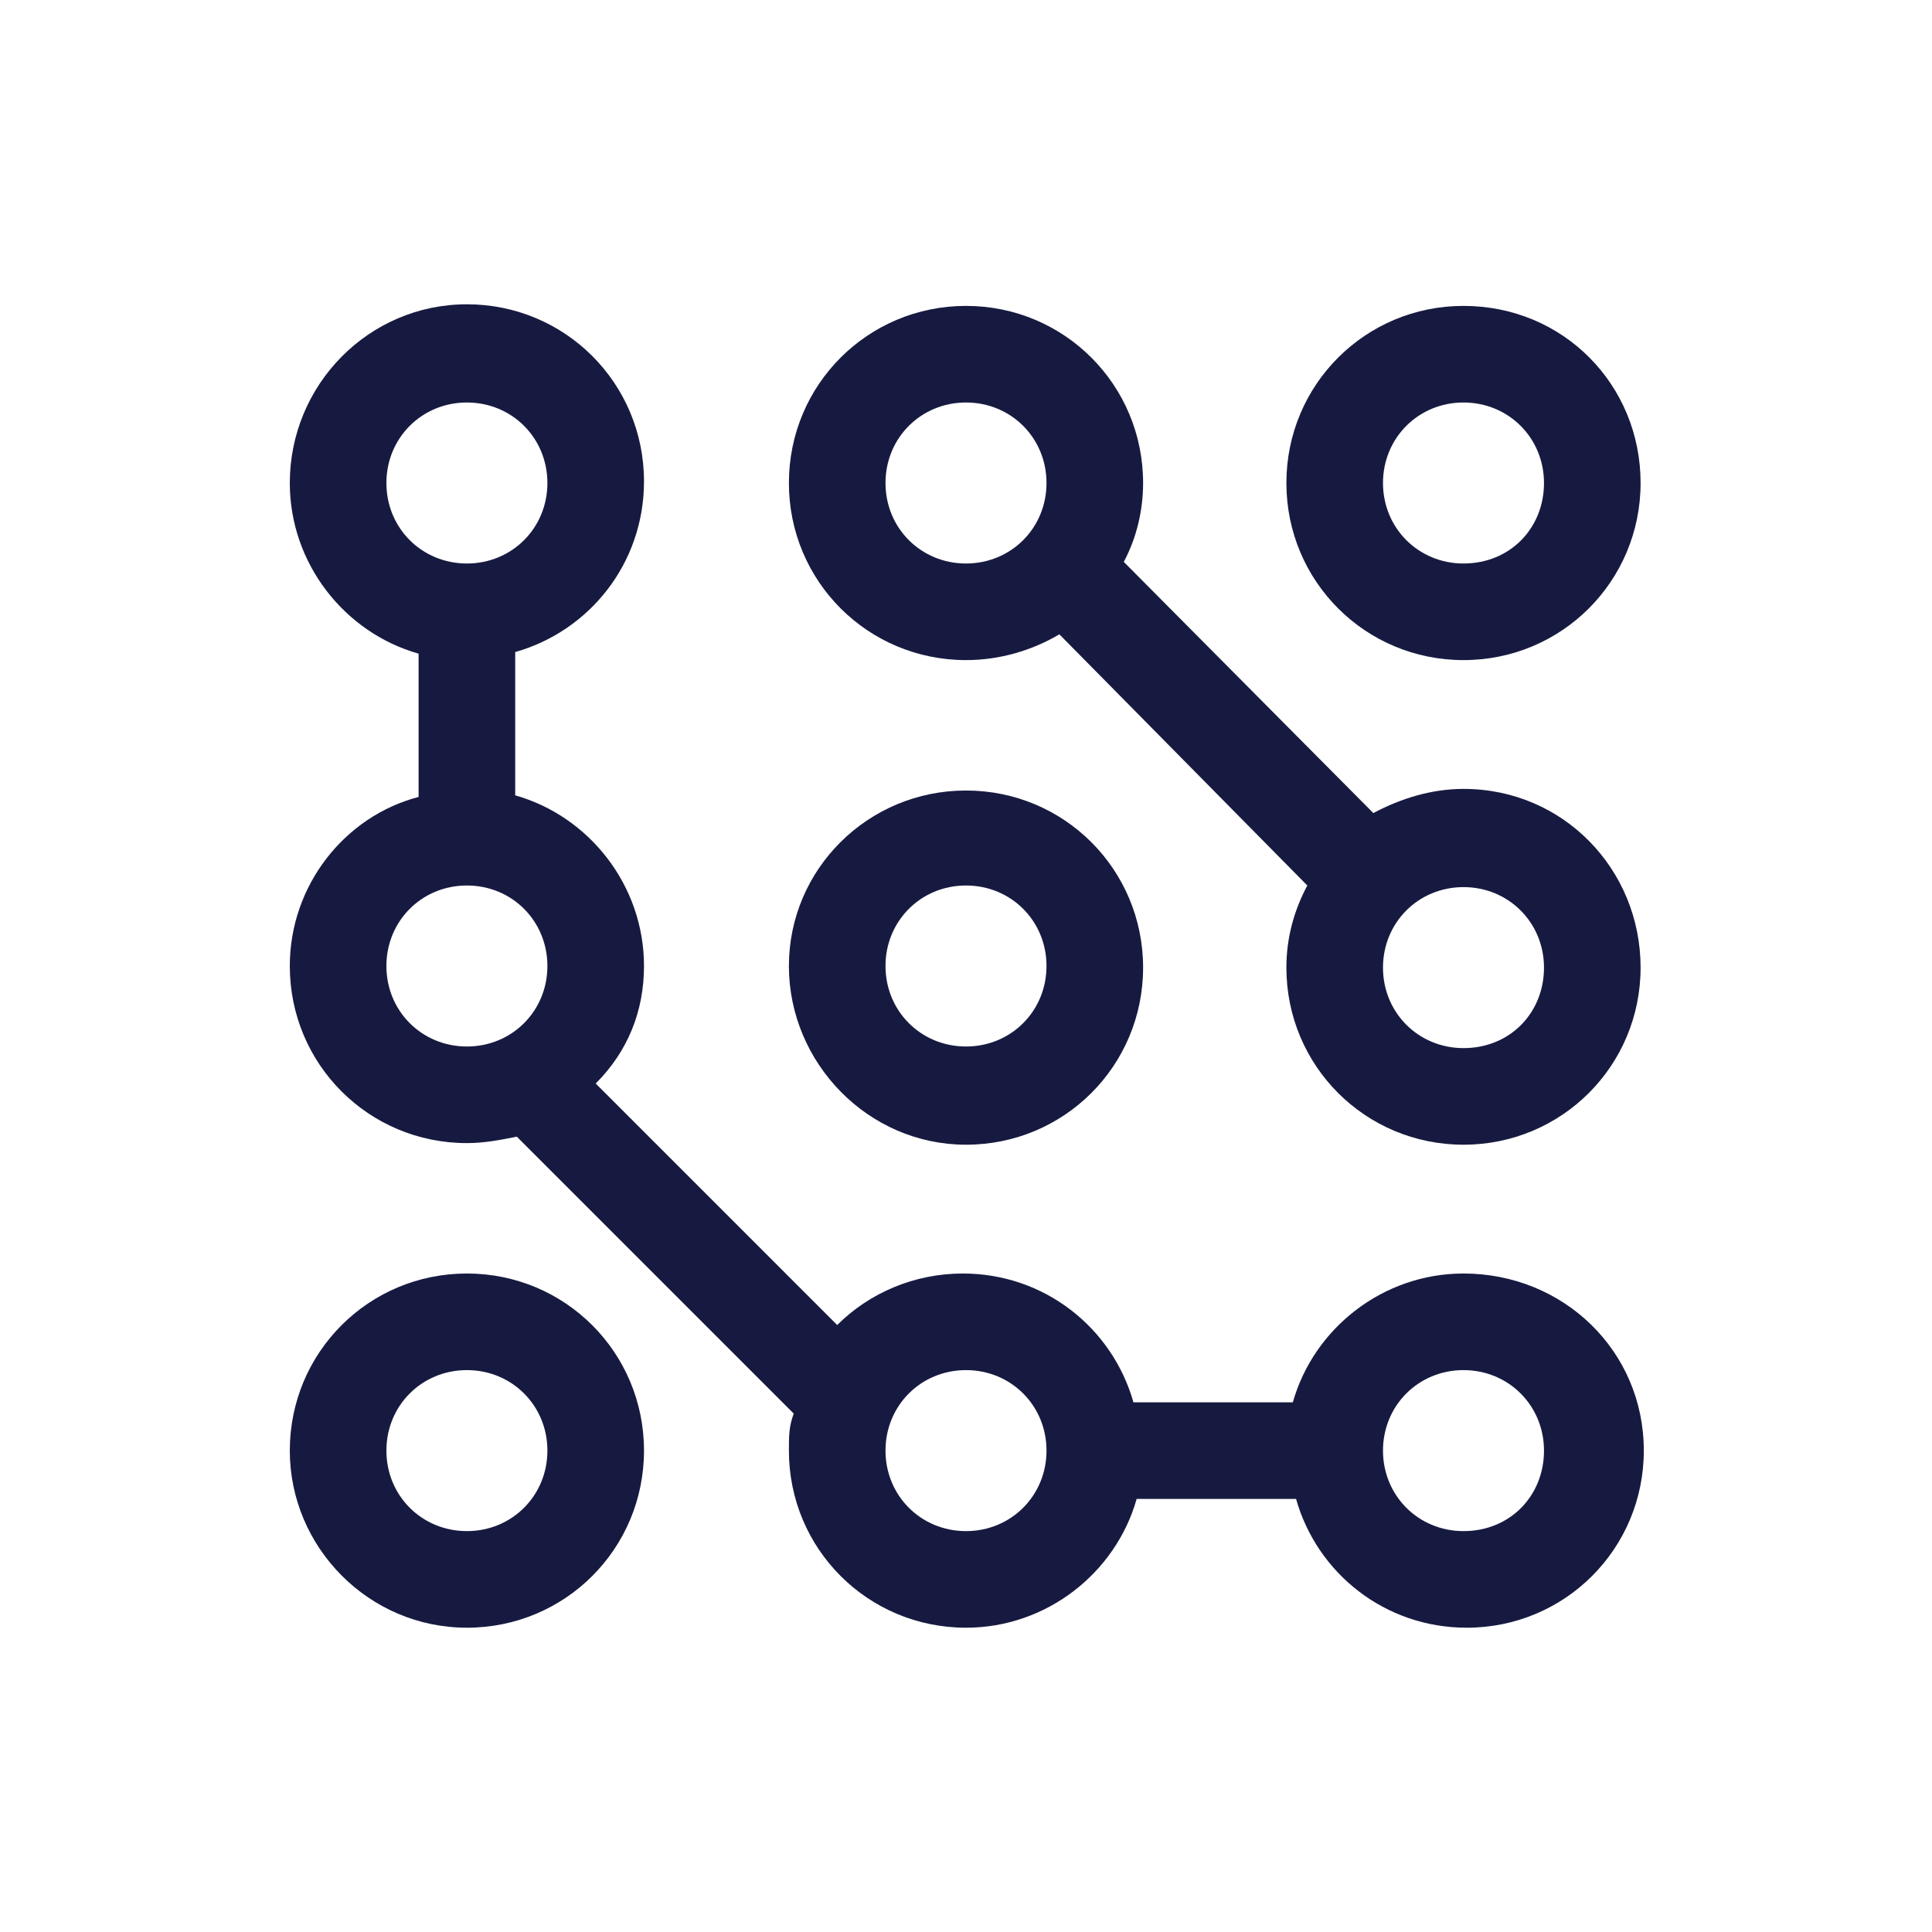
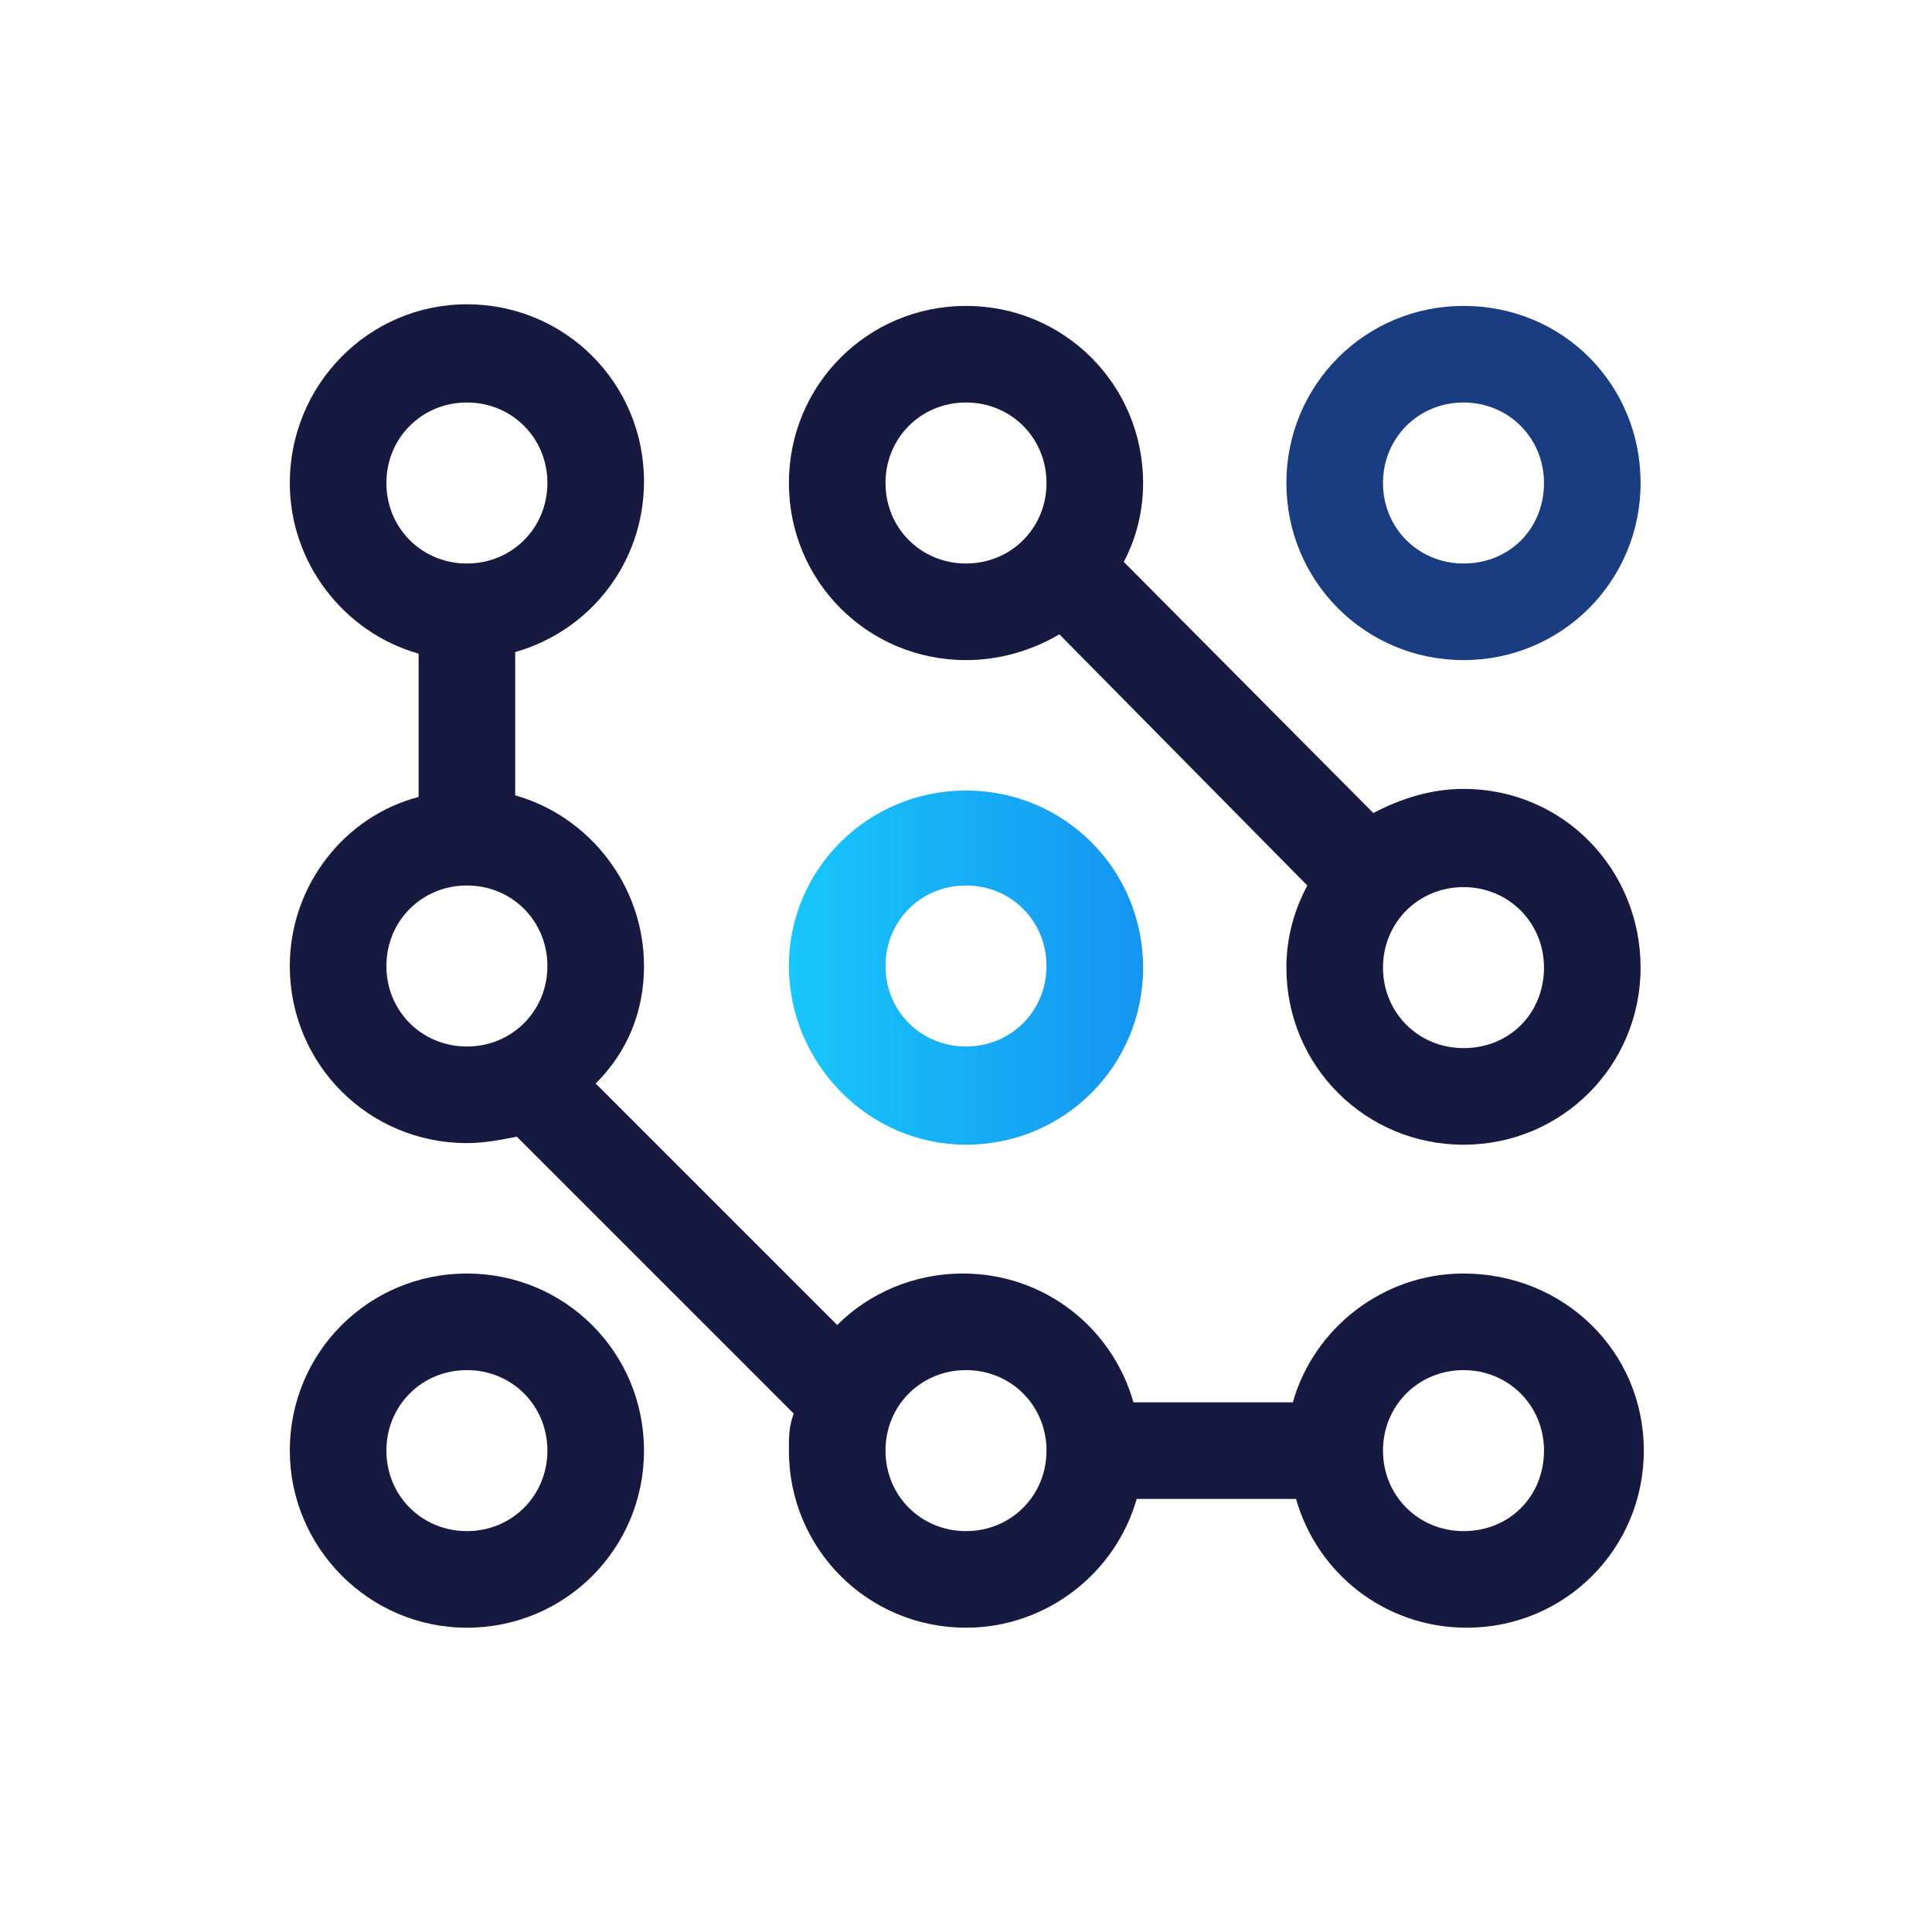
<svg xmlns="http://www.w3.org/2000/svg" version="1.1" id="Capa_1" x="0px" y="0px" viewBox="0 0 120 120" style="enable-background:new 0 0 120 120;" xml:space="preserve">
  <style type="text/css">
- 	.st0{fill:#171A40;}
+ 	.st0{fill:#1A3D82;}
+ 	.st1{fill:#171A40;}
+ 	.st2{fill:url(#SVGID_1_);}
</style>
  <g>
-     <path class="st0" d="M90.9,19c-6.1,0-11,4.9-11,11s4.9,11,11,11c6.1,0,11-4.9,11-11S97.1,19,90.9,19z M90.9,35c-2.8,0-5-2.2-5-5   s2.2-5,5-5s5,2.2,5,5S93.8,35,90.9,35z" />
-     <path class="st0" d="M90.9,49c-2,0-3.9,0.6-5.6,1.5L69.8,34.9c0.8-1.5,1.2-3.2,1.2-4.9c0-6.1-4.9-11-11-11s-11,4.9-11,11   s4.9,11,11,11c2.1,0,4.1-0.6,5.8-1.6L81.2,55c-0.8,1.5-1.3,3.2-1.3,5.1c0,6.1,4.9,11,11,11c6.1,0,11-4.9,11-11S97.1,49,90.9,49z    M55,30c0-2.8,2.2-5,5-5s5,2.2,5,5s-2.2,5-5,5S55,32.8,55,30z M90.9,65.1c-2.8,0-5-2.2-5-5s2.2-5,5-5s5,2.2,5,5   S93.8,65.1,90.9,65.1z" />
-     <path class="st0" d="M60,71.1c6.1,0,11-4.9,11-11s-4.9-11-11-11S49,54,49,60S53.9,71.1,60,71.1z M60,55c2.8,0,5,2.2,5,5s-2.2,5-5,5   s-5-2.2-5-5S57.2,55,60,55z" />
-     <path class="st0" d="M29,101.1c6.1,0,11-4.9,11-11c0-6.1-4.9-11-11-11s-11,4.9-11,11C18,96.1,22.9,101.1,29,101.1z M29,85.1   c2.8,0,5,2.2,5,5s-2.2,5-5,5s-5-2.2-5-5S26.2,85.1,29,85.1z" />
-     <path class="st0" d="M90.9,79.1c-5,0-9.3,3.4-10.6,8h-9.9c-1.3-4.6-5.5-8-10.6-8c-3,0-5.8,1.2-7.8,3.2l-15-15   C39,65.3,40,62.8,40,60c0-5-3.4-9.3-8-10.6v-8.9c4.6-1.3,8-5.5,8-10.6c0-6.1-4.9-11-11-11s-11,5-11,11.1c0,5,3.4,9.3,8,10.6v8.9   c-4.6,1.2-8,5.5-8,10.5c0,6.1,4.9,11,11,11c1.1,0,2.1-0.2,3.1-0.4l17.2,17.2C49,88.6,49,89.2,49,90.1c0,6.1,4.9,11,11,11   c5,0,9.3-3.4,10.6-8h9.9c1.3,4.6,5.5,8,10.6,8c6.1,0,11-4.9,11-11C102.1,83.9,97.1,79.1,90.9,79.1z M24,30c0-2.8,2.2-5,5-5   s5,2.2,5,5s-2.2,5-5,5S24,32.8,24,30z M24,60c0-2.8,2.2-5,5-5s5,2.2,5,5s-2.2,5-5,5S24,62.8,24,60z M60,95.1c-2.8,0-5-2.2-5-5   s2.2-5,5-5s5,2.2,5,5S62.8,95.1,60,95.1z M90.9,95.1c-2.8,0-5-2.2-5-5s2.2-5,5-5s5,2.2,5,5S93.8,95.1,90.9,95.1z" />
+     <path class="st0" d="M90.9,19c-6.1,0-11,4.9-11,11s4.9,11,11,11s11-4.9,11-11S97.1,19,90.9,19z M90.9,35c-2.8,0-5-2.2-5-5   s2.2-5,5-5s5,2.2,5,5S93.8,35,90.9,35z" />
+     <path class="st1" d="M90.9,49c-2,0-3.9,0.6-5.6,1.5L69.8,34.9c0.8-1.5,1.2-3.2,1.2-4.9c0-6.1-4.9-11-11-11s-11,4.9-11,11   s4.9,11,11,11c2.1,0,4.1-0.6,5.8-1.6L81.2,55c-0.8,1.5-1.3,3.2-1.3,5.1c0,6.1,4.9,11,11,11s11-4.9,11-11S97.1,49,90.9,49z M55,30   c0-2.8,2.2-5,5-5s5,2.2,5,5s-2.2,5-5,5S55,32.8,55,30z M90.9,65.1c-2.8,0-5-2.2-5-5s2.2-5,5-5s5,2.2,5,5S93.8,65.1,90.9,65.1z" />
+     <linearGradient id="SVGID_1_" gradientUnits="userSpaceOnUse" x1="49" y1="60.1" x2="71" y2="60.1">
+       <stop offset="0" style="stop-color:#18C7FB" />
+       <stop offset="1" style="stop-color:#1595F0" />
+     </linearGradient>
+     <path class="st2" d="M60,71.1c6.1,0,11-4.9,11-11s-4.9-11-11-11S49,54,49,60S53.9,71.1,60,71.1z M60,55c2.8,0,5,2.2,5,5s-2.2,5-5,5   s-5-2.2-5-5S57.2,55,60,55z" />
+     <path class="st1" d="M29,101.1c6.1,0,11-4.9,11-11s-4.9-11-11-11s-11,4.9-11,11C18,96.1,22.9,101.1,29,101.1z M29,85.1   c2.8,0,5,2.2,5,5s-2.2,5-5,5s-5-2.2-5-5S26.2,85.1,29,85.1z" />
+     <path class="st1" d="M90.9,79.1c-5,0-9.3,3.4-10.6,8h-9.9c-1.3-4.6-5.5-8-10.6-8c-3,0-5.8,1.2-7.8,3.2l-15-15c2-2,3-4.5,3-7.3   c0-5-3.4-9.3-8-10.6v-8.9c4.6-1.3,8-5.5,8-10.6c0-6.1-4.9-11-11-11s-11,5-11,11.1c0,5,3.4,9.3,8,10.6v8.9c-4.6,1.2-8,5.5-8,10.5   c0,6.1,4.9,11,11,11c1.1,0,2.1-0.2,3.1-0.4l17.2,17.2C49,88.6,49,89.2,49,90.1c0,6.1,4.9,11,11,11c5,0,9.3-3.4,10.6-8h9.9   c1.3,4.6,5.5,8,10.6,8c6.1,0,11-4.9,11-11C102.1,83.9,97.1,79.1,90.9,79.1z M24,30c0-2.8,2.2-5,5-5s5,2.2,5,5s-2.2,5-5,5   S24,32.8,24,30z M24,60c0-2.8,2.2-5,5-5s5,2.2,5,5s-2.2,5-5,5S24,62.8,24,60z M60,95.1c-2.8,0-5-2.2-5-5s2.2-5,5-5s5,2.2,5,5   S62.8,95.1,60,95.1z M90.9,95.1c-2.8,0-5-2.2-5-5s2.2-5,5-5s5,2.2,5,5S93.8,95.1,90.9,95.1z" />
  </g>
</svg>
